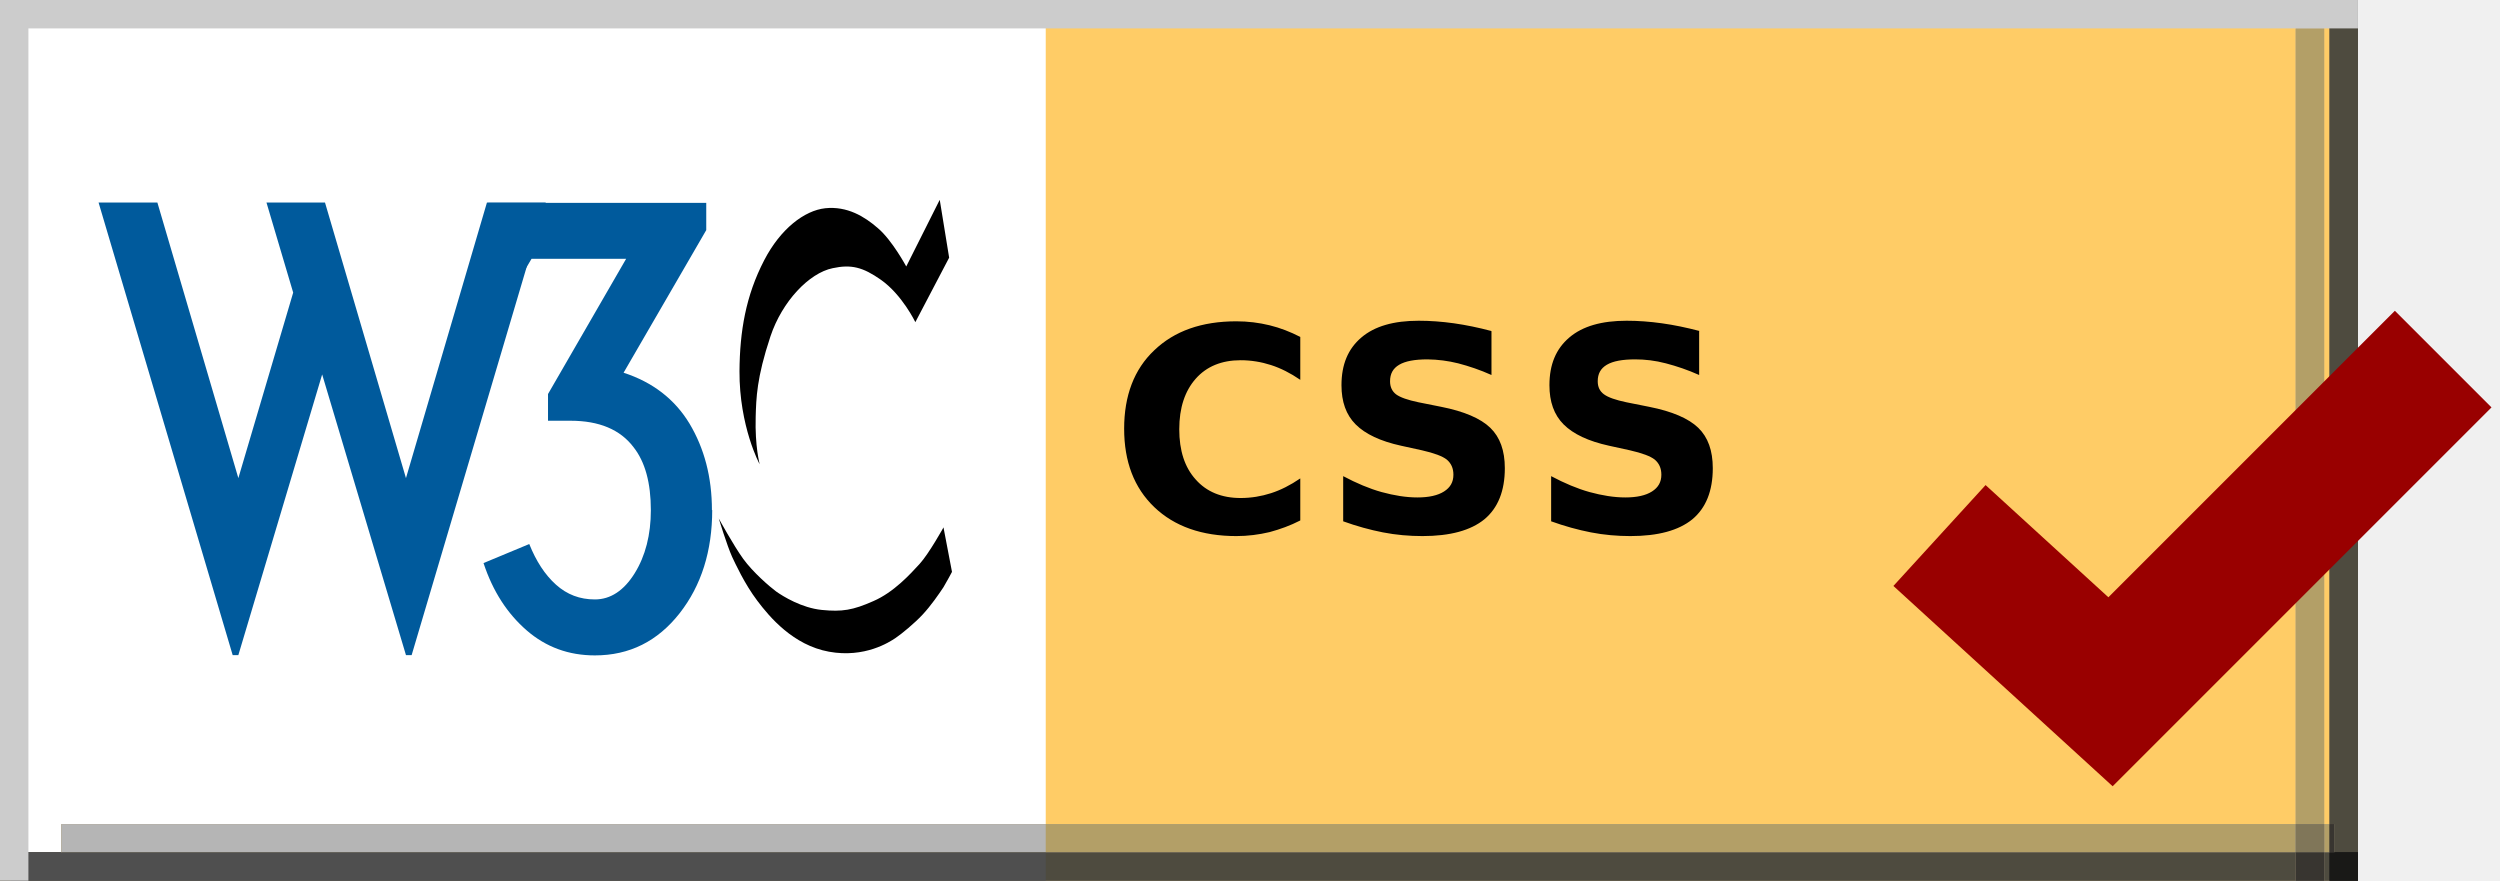
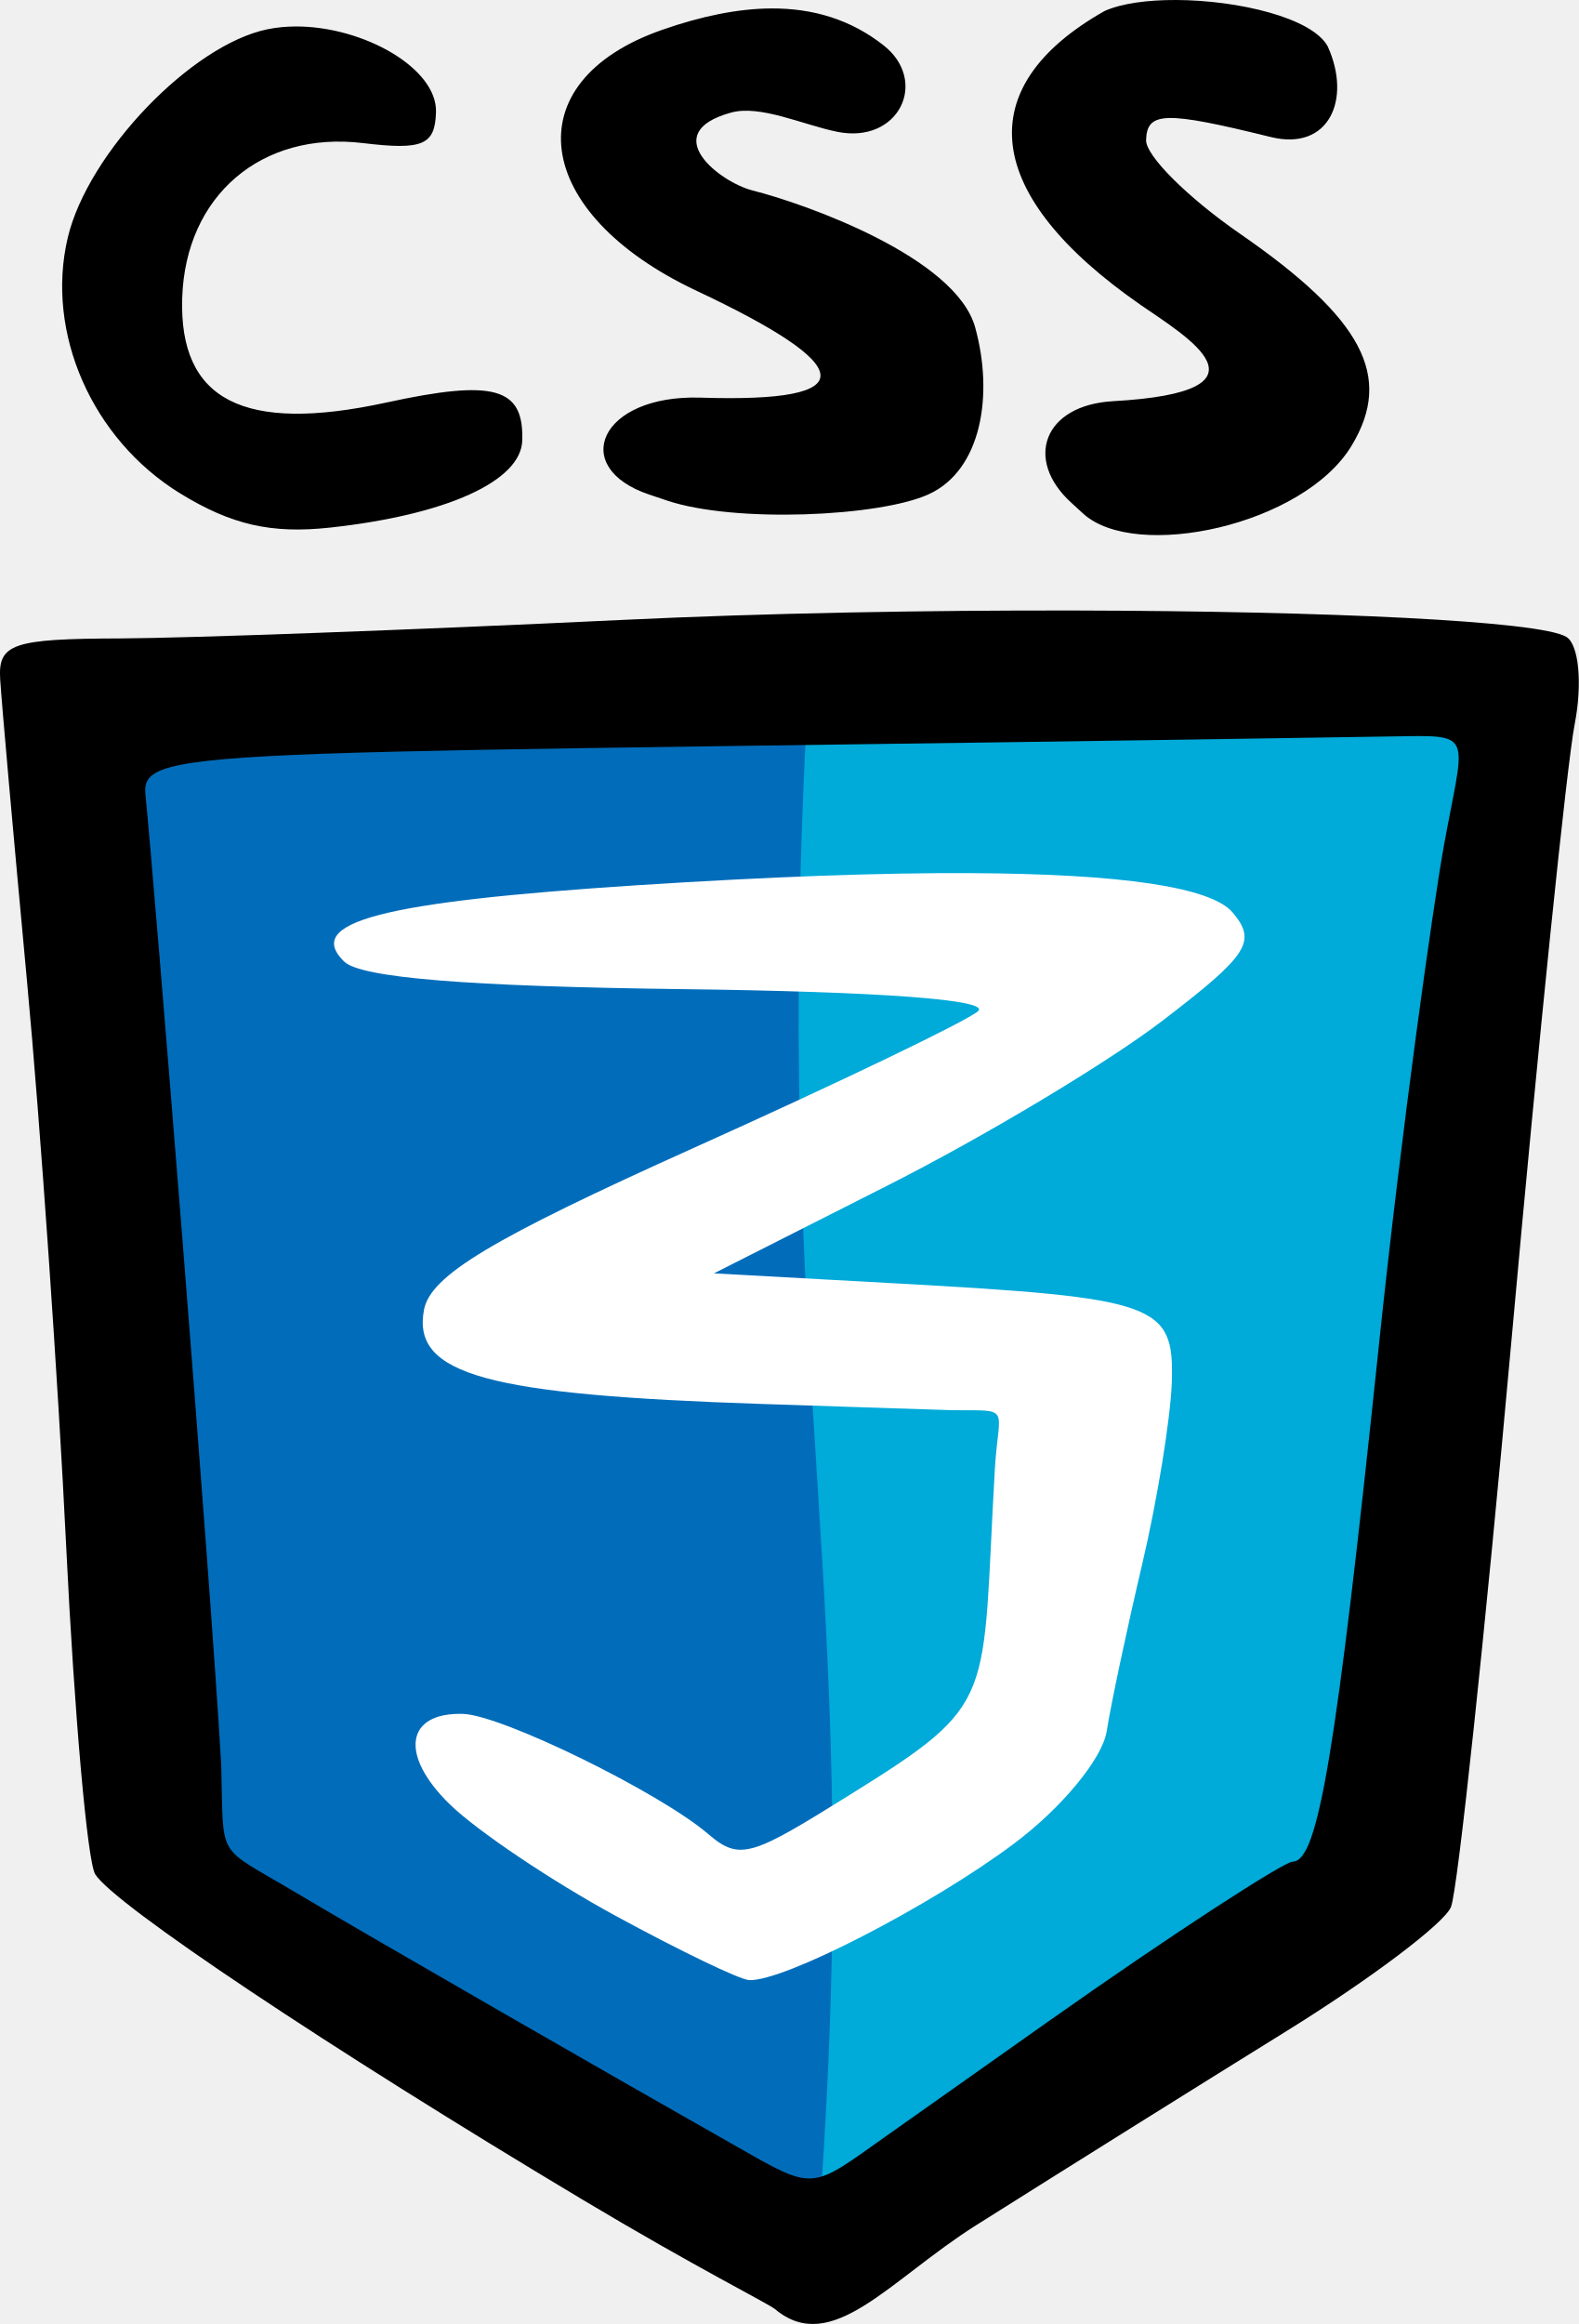
- <svg xmlns="http://www.w3.org/2000/svg" xmlns:xlink="http://www.w3.org/1999/xlink" version="1.1" class="css3" x="0px" y="0px" width="88px" height="31px" viewBox="0 0 88 31" enable-background="new 0 0 88 31" xml:space="preserve">
-   <defs>
-     <path id="a" d="M0 30h83v1H0z" />
-     <clipPath id="n">
-       <use image-rendering="optimizeQuality" shape-rendering="geometricPrecision" text-rendering="geometricPrecision" xlink:href="#a" />
-     </clipPath>
-     <clipPath id="o">
-       <use image-rendering="optimizeQuality" shape-rendering="geometricPrecision" text-rendering="geometricPrecision" xlink:href="#b" />
-     </clipPath>
-     <clipPath id="p">
-       <use image-rendering="optimizeQuality" shape-rendering="geometricPrecision" text-rendering="geometricPrecision" xlink:href="#c" />
-     </clipPath>
-     <clipPath id="q">
-       <use image-rendering="optimizeQuality" shape-rendering="geometricPrecision" text-rendering="geometricPrecision" xlink:href="#d" />
-     </clipPath>
-     <clipPath id="r">
-       <use image-rendering="optimizeQuality" shape-rendering="geometricPrecision" text-rendering="geometricPrecision" xlink:href="#e" />
-     </clipPath>
-     <clipPath id="s">
-       <use image-rendering="optimizeQuality" shape-rendering="geometricPrecision" text-rendering="geometricPrecision" xlink:href="#f" />
-     </clipPath>
-     <clipPath id="t">
-       <use image-rendering="optimizeQuality" shape-rendering="geometricPrecision" text-rendering="geometricPrecision" xlink:href="#g" />
-     </clipPath>
-     <clipPath id="u">
-       <use image-rendering="optimizeQuality" shape-rendering="geometricPrecision" text-rendering="geometricPrecision" xlink:href="#h" />
-     </clipPath>
-     <clipPath id="v">
-       <use image-rendering="optimizeQuality" shape-rendering="geometricPrecision" text-rendering="geometricPrecision" xlink:href="#i" />
-     </clipPath>
-     <clipPath id="w">
-       <use image-rendering="optimizeQuality" shape-rendering="geometricPrecision" text-rendering="geometricPrecision" xlink:href="#j" />
-     </clipPath>
-     <clipPath id="x">
-       <use image-rendering="optimizeQuality" shape-rendering="geometricPrecision" text-rendering="geometricPrecision" xlink:href="#k" />
-     </clipPath>
-     <clipPath id="y">
-       <use image-rendering="optimizeQuality" shape-rendering="geometricPrecision" text-rendering="geometricPrecision" xlink:href="#l" />
-     </clipPath>
-     <clipPath id="z">
-       <use image-rendering="optimizeQuality" shape-rendering="geometricPrecision" text-rendering="geometricPrecision" xlink:href="#m" />
-     </clipPath>
-     <path id="b" d="m82 0h1v31h-1z" />
-     <path id="c" d="M0 30h83v1H0z" />
-     <path id="d" d="m2.16 29.01h80v1h-80z" />
-     <path id="e" d="M0 30h83v1H0z" />
-     <path id="f" d="m82 0h1v31h-1z" />
-     <path id="g" d="M0 30h83v1H0z" />
-     <path id="h" d="m80.81 1h1v30h-1z" />
-     <path id="i" d="M0 30h83v1H0z" />
-     <path id="j" d="m2.16 29.01h80v1h-80z" />
-     <path id="k" d="M0 30h83v1H0z" />
-     <path id="l" d="m82 0h1v31h-1z" />
-     <path id="m" d="M0 30h83v1H0z" />
-   </defs>
-   <g image-rendering="optimizeQuality" shape-rendering="geometricPrecision" text-rendering="geometricPrecision">
-     <path d="M0 0h88v31H0z" fill="none" />
-     <path d="M0 0h83v31H0z" fill="#fc6" />
-     <path d="M.37 0h36.44v31H.37z" fill="#fff" />
-     <path d="M4.69 2.29H44.7V26.9H4.69z" fill="none" />
-     <use fill="#504d4c" xlink:href="#a" />
-     <g clip-path="url(#n)">
-       <path d="M0 0h88v31H0z" fill="none" />
-       <path d="M0 0h83v31H0z" fill="#4e4b3f" />
-       <path d="M.37 0h36.44v31H.37z" fill="#4f4f4f" />
-     </g>
-     <use fill="#504d4c" xlink:href="#b" />
-     <g clip-path="url(#o)">
-       <path d="M0 0h88v31H0z" fill="none" />
-       <path d="M0 0h83v31H0z" fill="#4e4b3f" />
-       <use fill="#191919" xlink:href="#c" />
-       <g clip-path="url(#p)">
-         <path d="M0 0h88v31H0z" fill="none" />
-         <path d="M0 0h83v31H0z" fill="#191917" />
-         <path d="M.37 0h36.44v31H.37z" fill="#191919" />
-       </g>
-     </g>
-     <path d="M0 0h1v31H0z" fill="#ccc" />
-     <use fill="#9e9c9c" xlink:href="#d" />
-     <g clip-path="url(#q)">
-       <path d="M0 0h88v31H0z" fill="none" />
-       <path d="M0 0h83v31H0z" fill="#b39f67" />
-       <path d="M.37 0h36.44v31H.37z" fill="#b5b5b5" />
-       <use fill="#383838" xlink:href="#e" />
-       <g clip-path="url(#r)">
-         <path d="M0 0h88v31H0z" fill="none" />
-         <path d="M0 0h83v31H0z" fill="#383530" />
-         <path d="M.37 0h36.44v31H.37z" fill="#383838" />
-       </g>
-       <use fill="#383838" xlink:href="#f" />
-       <g clip-path="url(#s)">
-         <path d="M0 0h88v31H0z" fill="none" />
-         <path d="M0 0h83v31H0z" fill="#383530" />
-         <use fill="#131313" xlink:href="#g" />
-         <g clip-path="url(#t)">
-           <path d="M0 0h88v31H0z" fill="none" />
-           <g fill="#131313">
-             <path d="M0 0h83v31H0z" />
-             <path d="M.37 0h36.44v31H.37z" />
-           </g>
-         </g>
-       </g>
-     </g>
-     <use fill="#9e9c9c" xlink:href="#h" />
-     <g clip-path="url(#u)">
-       <path d="M0 0h88v31H0z" fill="none" />
-       <path d="M0 0h83v31H0z" fill="#b39f67" />
-       <use fill="#383838" xlink:href="#i" />
-       <g clip-path="url(#v)">
-         <path d="M0 0h88v31H0z" fill="none" />
-         <path d="M0 0h83v31H0z" fill="#383530" />
-         <path d="M.37 0h36.44v31H.37z" fill="#383838" />
-       </g>
-       <use fill="#818181" xlink:href="#j" />
-       <g clip-path="url(#w)">
-         <path d="M0 0h88v31H0z" fill="none" />
-         <path d="M0 0h83v31H0z" fill="#807659" />
-         <path d="M.37 0h36.44v31H.37z" fill="#818181" />
-         <use fill="#272727" xlink:href="#k" />
-         <g clip-path="url(#x)">
-           <path d="M0 0h88v31H0z" fill="none" />
-           <path d="M0 0h83v31H0z" fill="#272623" />
-           <path d="M.37 0h36.44v31H.37z" fill="#272727" />
-         </g>
-         <use fill="#272727" xlink:href="#l" />
-         <g clip-path="url(#y)">
-           <path d="M0 0h88v31H0z" fill="none" />
-           <path d="M0 0h83v31H0z" fill="#272623" />
-           <use fill="#101010" xlink:href="#m" />
-           <g clip-path="url(#z)">
-             <path d="M0 0h88v31H0z" fill="none" />
-             <g fill="#101010">
-               <path d="M0 0h83v31H0z" />
-               <path d="M.37 0h36.44v31H.37z" />
-             </g>
-           </g>
-         </g>
-       </g>
-     </g>
-     <path d="M0 0h83v1H0z" fill="#ccc" />
-     <path d="M68.27 18.85l6.02 5.5L86 12.64" clip-rule="evenodd" fill="none" stroke="#900" stroke-miterlimit="3.86" stroke-width="4.81" />
-     <path d="M45.77 18.32c-.35.18-.71.31-1.08.41-.38.09-.77.14-1.17.14-1.21 0-2.18-.34-2.89-1.02s-1.06-1.6-1.06-2.76.35-2.09 1.06-2.76c.71-.68 1.67-1.02 2.89-1.02.41 0 .8.05 1.17.14s.73.23 1.08.41v1.51c-.35-.24-.69-.41-1.03-.52s-.7-.17-1.07-.17c-.67 0-1.2.22-1.58.65s-.58 1.02-.58 1.78c0 .75.19 1.34.58 1.77.38.43.91.65 1.58.65.37 0 .73-.06 1.07-.17s.68-.28 1.03-.52v1.51zm6.73-6.66v1.54c-.4-.18-.79-.31-1.17-.41a4.71 4.71 0 0 0-1.08-.14c-.45 0-.78.06-1 .19s-.32.32-.32.58c0 .2.07.35.21.46.15.11.41.2.79.28l.8.16c.81.16 1.39.41 1.73.74s.51.8.51 1.42c0 .8-.24 1.4-.72 1.8-.48.39-1.2.59-2.18.59-.46 0-.93-.04-1.39-.13s-.93-.22-1.4-.39v-1.59c.47.25.92.44 1.35.56.44.12.86.19 1.26.19.41 0 .72-.07.94-.21s.33-.33.33-.59c0-.23-.08-.4-.23-.53-.15-.12-.44-.23-.88-.33l-.73-.16c-.73-.16-1.26-.41-1.6-.75s-.5-.8-.5-1.38c0-.73.23-1.28.7-1.68s1.14-.59 2.02-.59c.4 0 .81.03 1.24.09.42.06.86.15 1.31.27zm7.31 0v1.54c-.4-.18-.79-.31-1.17-.41s-.74-.14-1.08-.14c-.45 0-.78.06-1 .19s-.32.32-.32.58c0 .2.07.35.22.46s.41.2.79.28l.8.16c.81.16 1.39.41 1.73.74s.51.8.51 1.42c0 .8-.24 1.4-.72 1.8-.48.39-1.2.59-2.18.59-.46 0-.93-.04-1.39-.13s-.93-.22-1.4-.39v-1.59c.47.25.92.44 1.35.56.44.12.86.19 1.26.19.41 0 .72-.07.94-.21s.33-.33.33-.59c0-.23-.08-.4-.23-.53-.15-.12-.44-.23-.88-.33l-.73-.16c-.73-.16-1.26-.41-1.6-.75s-.5-.8-.5-1.38c0-.73.23-1.28.7-1.68s1.14-.59 2.02-.59c.4 0 .81.03 1.24.09s.86.15 1.32.27z" clip-rule="evenodd" fill-rule="evenodd" />
-     <path d="M33.08 7.04l.33 2.03-1.19 2.27s-.46-.96-1.21-1.49c-.64-.45-1.05-.55-1.7-.41-.83.17-1.78 1.17-2.19 2.4-.49 1.47-.5 2.18-.52 2.83-.03 1.05.14 1.66.14 1.67s-.72-1.33-.71-3.28c.01-1.39.22-2.65.87-3.9.57-1.1 1.41-1.75 2.15-1.83.77-.08 1.38.29 1.85.7.5.42 1 1.35 1 1.35l1.17-2.33zm.14 11.51s-.52.94-.85 1.3-.91 1-1.63 1.31c-.72.32-1.1.38-1.81.31s-1.37-.48-1.61-.65c-.23-.17-.82-.68-1.16-1.15s-.86-1.42-.86-1.42.29.95.47 1.35c.11.23.43.94.89 1.55.43.57 1.26 1.56 2.52 1.79s2.13-.34 2.34-.48.67-.52.95-.82c.3-.32.58-.73.74-.97.11-.18.3-.54.3-.54l-.3-1.57z" />
-     <g fill="#005a9c">
-       <path d="M11.44 7.13l2.85 9.7 2.85-9.7h2.07l-4.72 15.93h-.2l-2.95-9.88-2.95 9.88h-.2L3.47 7.13h2.07l2.85 9.7 1.93-6.53-.94-3.17h2.07z" />
-       <path d="M25.07 17.95c0 1.44-.38 2.66-1.15 3.64s-1.76 1.48-2.98 1.48c-.92 0-1.72-.29-2.4-.88s-1.19-1.37-1.52-2.37l1.61-.67c.24.6.55 1.08.94 1.43s.84.52 1.37.52c.55 0 1.02-.31 1.4-.92s.57-1.36.57-2.22c0-.96-.2-1.7-.61-2.22-.47-.62-1.21-.93-2.22-.93h-.79v-.94l2.75-4.76h-3.33l-.93 1.57h-.59V7.14h7.67v.96l-2.91 5.02c1.02.33 1.8.93 2.32 1.79.52.87.79 1.88.79 3.05z" />
-     </g>
-   </g>
+ <svg xmlns="http://www.w3.org/2000/svg" width="57.868mm" height="85.159mm" viewBox="0 0 57.868 85.159">
+   <path d="m -1110.312,-160.84 52.502,0.239 -5.155,44.343 -21.368,13.611 -24.75,-14.728 z" fill="#00aad9" paint-order="markers stroke fill" transform="translate(-80.11771,-170.5667) translate(1193.799,356.3408)" />
+   <path d="m -1084.029,-160.945 c -1.561,26.526 2.327,32.986 0.225,58.3 l -25.279,-14.728 -1.229,-43.466 c 0,0 23.343,0.033 26.284,-0.106 z" fill="#016dba" paint-order="markers stroke fill" transform="translate(-80.11771,-170.5667) translate(1193.799,356.3408)" />
+   <path d="m 1732.025,4023.682 c -3.931,-0.015 -7.537,0.465 -9.9,1.525 -18.706,10.586 -16.874,25.514 4.953,40.67 6.324,4.391 19.553,12.055 -3.773,13.367 -9.598,0.54 -12.348,8.053 -5.83,14.025 l 1.684,1.541 c 7.221,6.617 30.52,1.674 37.205,-9.428 5.766,-9.573 1.546,-17.563 -15.482,-29.332 -7.223,-4.993 -13.091,-10.832 -13.004,-12.975 0.129,-3.965 2.629,-4.026 17.279,-0.414 8.044,1.983 11.224,-5.206 7.883,-12.551 -2.132,-3.956 -12.366,-6.395 -21.014,-6.43 z m -56.133,1.17 c -4.599,0.034 -9.633,1.066 -15.105,2.982 -20.48,7.171 -18.065,25.346 4.797,36.109 22.118,10.414 23.497,15.544 0.588,14.81 -13.95,-0.447 -18.281,9.669 -7.149,13.414 l 2.494,0.838 c 9.341,3.143 29.477,2.236 36.258,-0.875 7.353,-3.374 8.992,-13.843 6.424,-23.111 -2.679,-9.668 -23.325,-17.061 -30.848,-18.963 -4.535,-1.146 -13.241,-7.944 -2.977,-10.779 4.044,-1.117 9.91,1.67 14.684,2.65 8.583,1.764 12.77,-7.018 6.434,-11.984 -4.493,-3.521 -9.687,-5.134 -15.6,-5.092 z m -65.777,2.498 c -1.338,0 -2.656,0.124 -3.926,0.381 -10.52,2.128 -24.903,17.121 -27.689,28.861 -3.12,13.155 3.347,27.893 15.535,35.402 7.119,4.373 12.635,5.646 20.82,4.754 16.109,-1.757 26.422,-6.426 26.604,-12.047 0.238,-7.36 -3.889,-8.517 -18.82,-5.271 -19.788,4.301 -28.745,-0.294 -28.285,-14.504 0.461,-14.14 10.962,-23.127 25.037,-21.428 8.274,0.998 9.98,0.282 10.119,-4.268 0.2,-6.083 -10.03,-11.899 -19.395,-11.881 z m 108.152,80.885 c -20.735,-0.048 -43.25,0.358 -63,1.303 -28.898,1.383 -60.171,2.525 -69.502,2.562 -14.884,0.043 -16.918,0.731 -16.631,5.617 0.181,3.063 1.855,21.881 3.715,41.816 1.86,19.935 4.306,55.221 5.436,78.41 1.128,23.19 2.935,43.58 4.016,45.312 2.612,4.187 32.319,24.018 67.496,45.057 15.679,9.379 25.788,14.424 26.676,15.168 7.853,6.58 15.858,-4.046 27.863,-11.619 12.006,-7.572 31.338,-19.663 42.965,-26.867 11.625,-7.205 21.898,-14.947 22.814,-17.205 0.922,-2.257 4.708,-37.75 8.414,-78.871 3.707,-41.121 7.632,-79.346 8.721,-84.943 1.09,-5.6 0.576,-11.034 -1.145,-12.082 -3.66,-2.233 -33.279,-3.578 -67.838,-3.658 z m 45.824,17.404 c 9.236,-0.149 7.712,0.413 5.053,15.121 -1.493,8.259 -5.867,39.177 -8.976,68.859 -5.974,57.029 -8.444,71.866 -11.982,71.889 -1.195,0.011 -16.584,9.931 -34.041,22.268 l -21.807,15.41 c -11.148,7.859 -10.047,8.125 -21.67,1.498 -14.977,-8.47 -50.258,-28.742 -61.014,-35.148 -10.781,-6.421 -9.513,-4.13 -9.895,-17.363 -1.472,-26.033 -9.339,-123.157 -10.494,-134.397 -0.725,-7.047 7.9,-5.44 174.826,-8.137 z" transform="translate(-80.11771,-170.5667) translate(1193.799,356.3408) matrix(0.2645833,0,0,0.2645833,-1528.842,-1250.373)" />
+   <path d="m -1078.073,-153.78 c -3.304,-0.017 -7.41,0.131 -12.262,0.445 -9.37,0.608 -12.214,1.349 -10.733,2.795 0.611,0.596 4.512,0.913 12.445,1.012 7.244,0.09 11.269,0.391 10.788,0.809 -0.422,0.367 -5.095,2.613 -10.384,4.992 -7.464,3.357 -9.687,4.69 -9.923,5.955 -0.447,2.387 2.36,3.113 12.431,3.445 l 6.917,0.228 c 2.215,0.016 1.723,-0.183 1.579,2.115 -0.502,8.627 0.169,8.564 -5.314,11.976 -3.55,2.209 -4.018,2.451 -5.18,1.451 -1.777,-1.531 -7.579,-4.374 -9.005,-4.414 -2.105,-0.059 -2.332,1.511 -0.481,3.314 0.999,0.973 3.737,2.813 6.084,4.089 v 0 c 2.347,1.276 4.548,2.34 4.89,2.351 1.257,0.062 6.655,-2.719 9.697,-4.994 1.76,-1.316 3.249,-3.122 3.407,-4.129 0.153,-0.984 0.736,-3.723 1.293,-6.086 0.558,-2.363 1.049,-5.377 1.092,-6.698 0.094,-2.872 -0.522,-3.093 -10.114,-3.623 l -6.667,-0.367 6.39,-3.233 c 3.514,-1.778 8.023,-4.479 10.02,-6.003 3.176,-2.424 3.501,-2.922 2.6,-3.988 -0.786,-0.929 -4.062,-1.414 -9.568,-1.441 z" fill="#fff" transform="translate(-80.11771,-170.5667) translate(1193.799,356.3408)" />
</svg>
